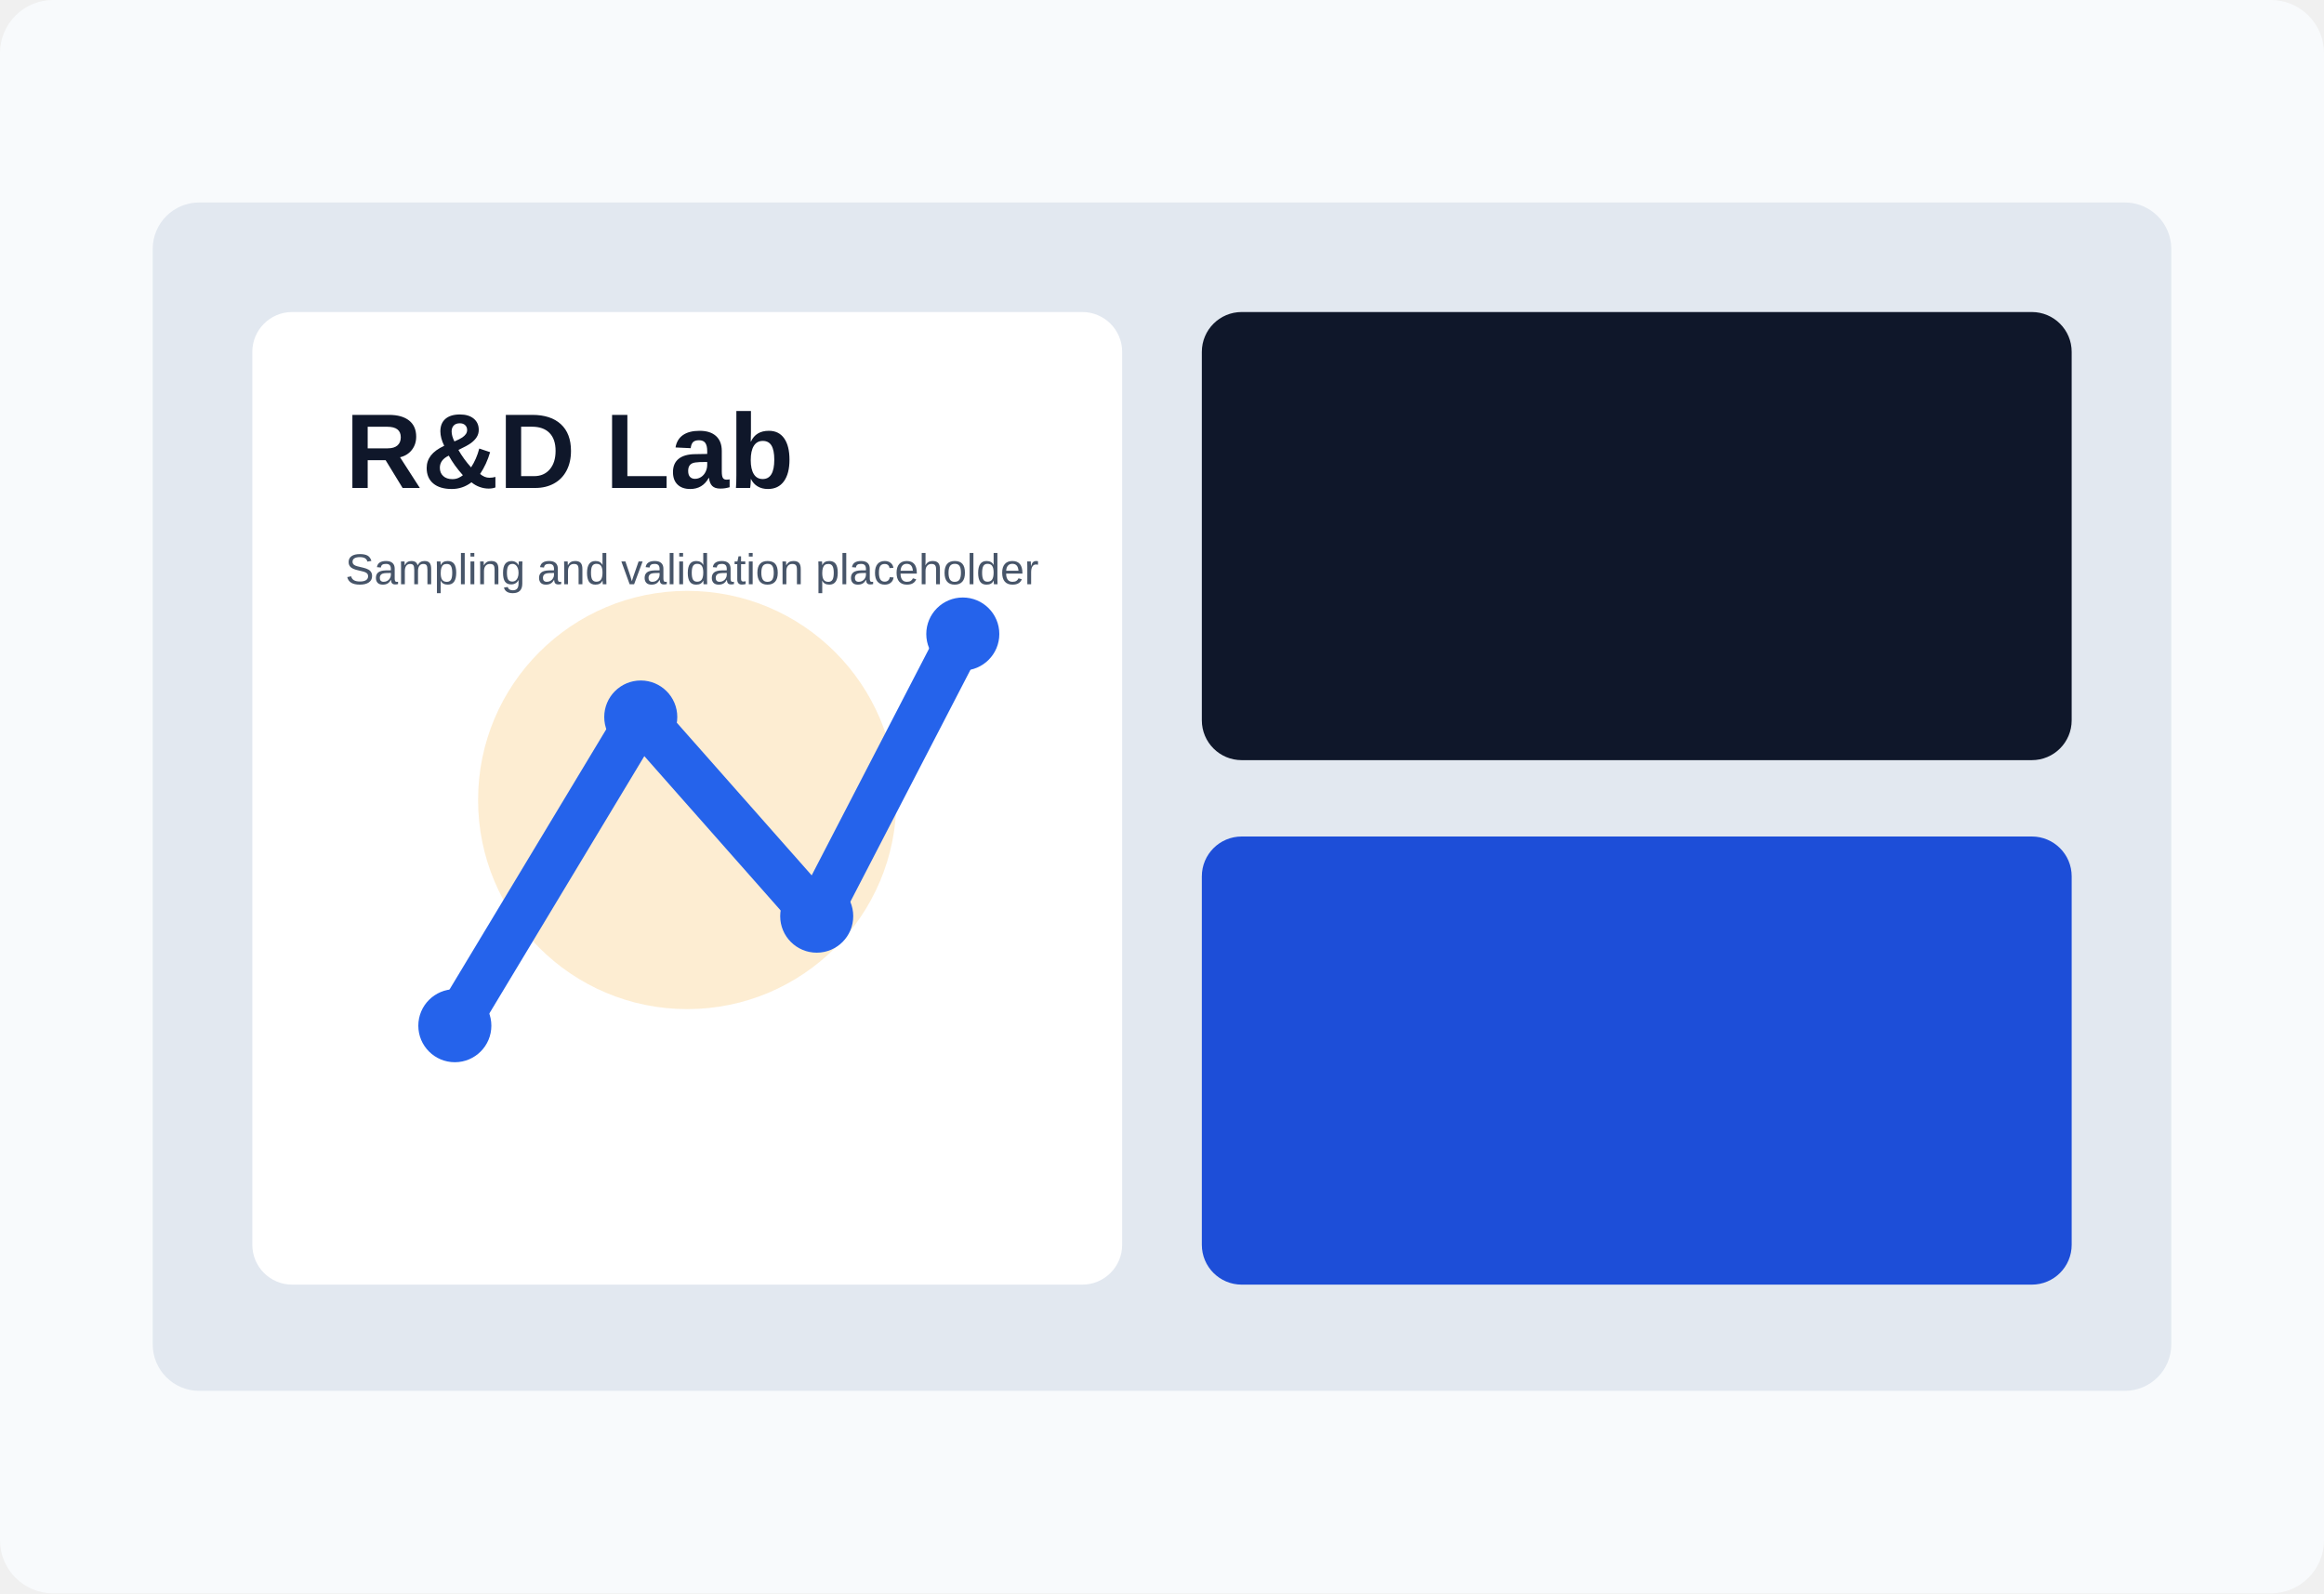
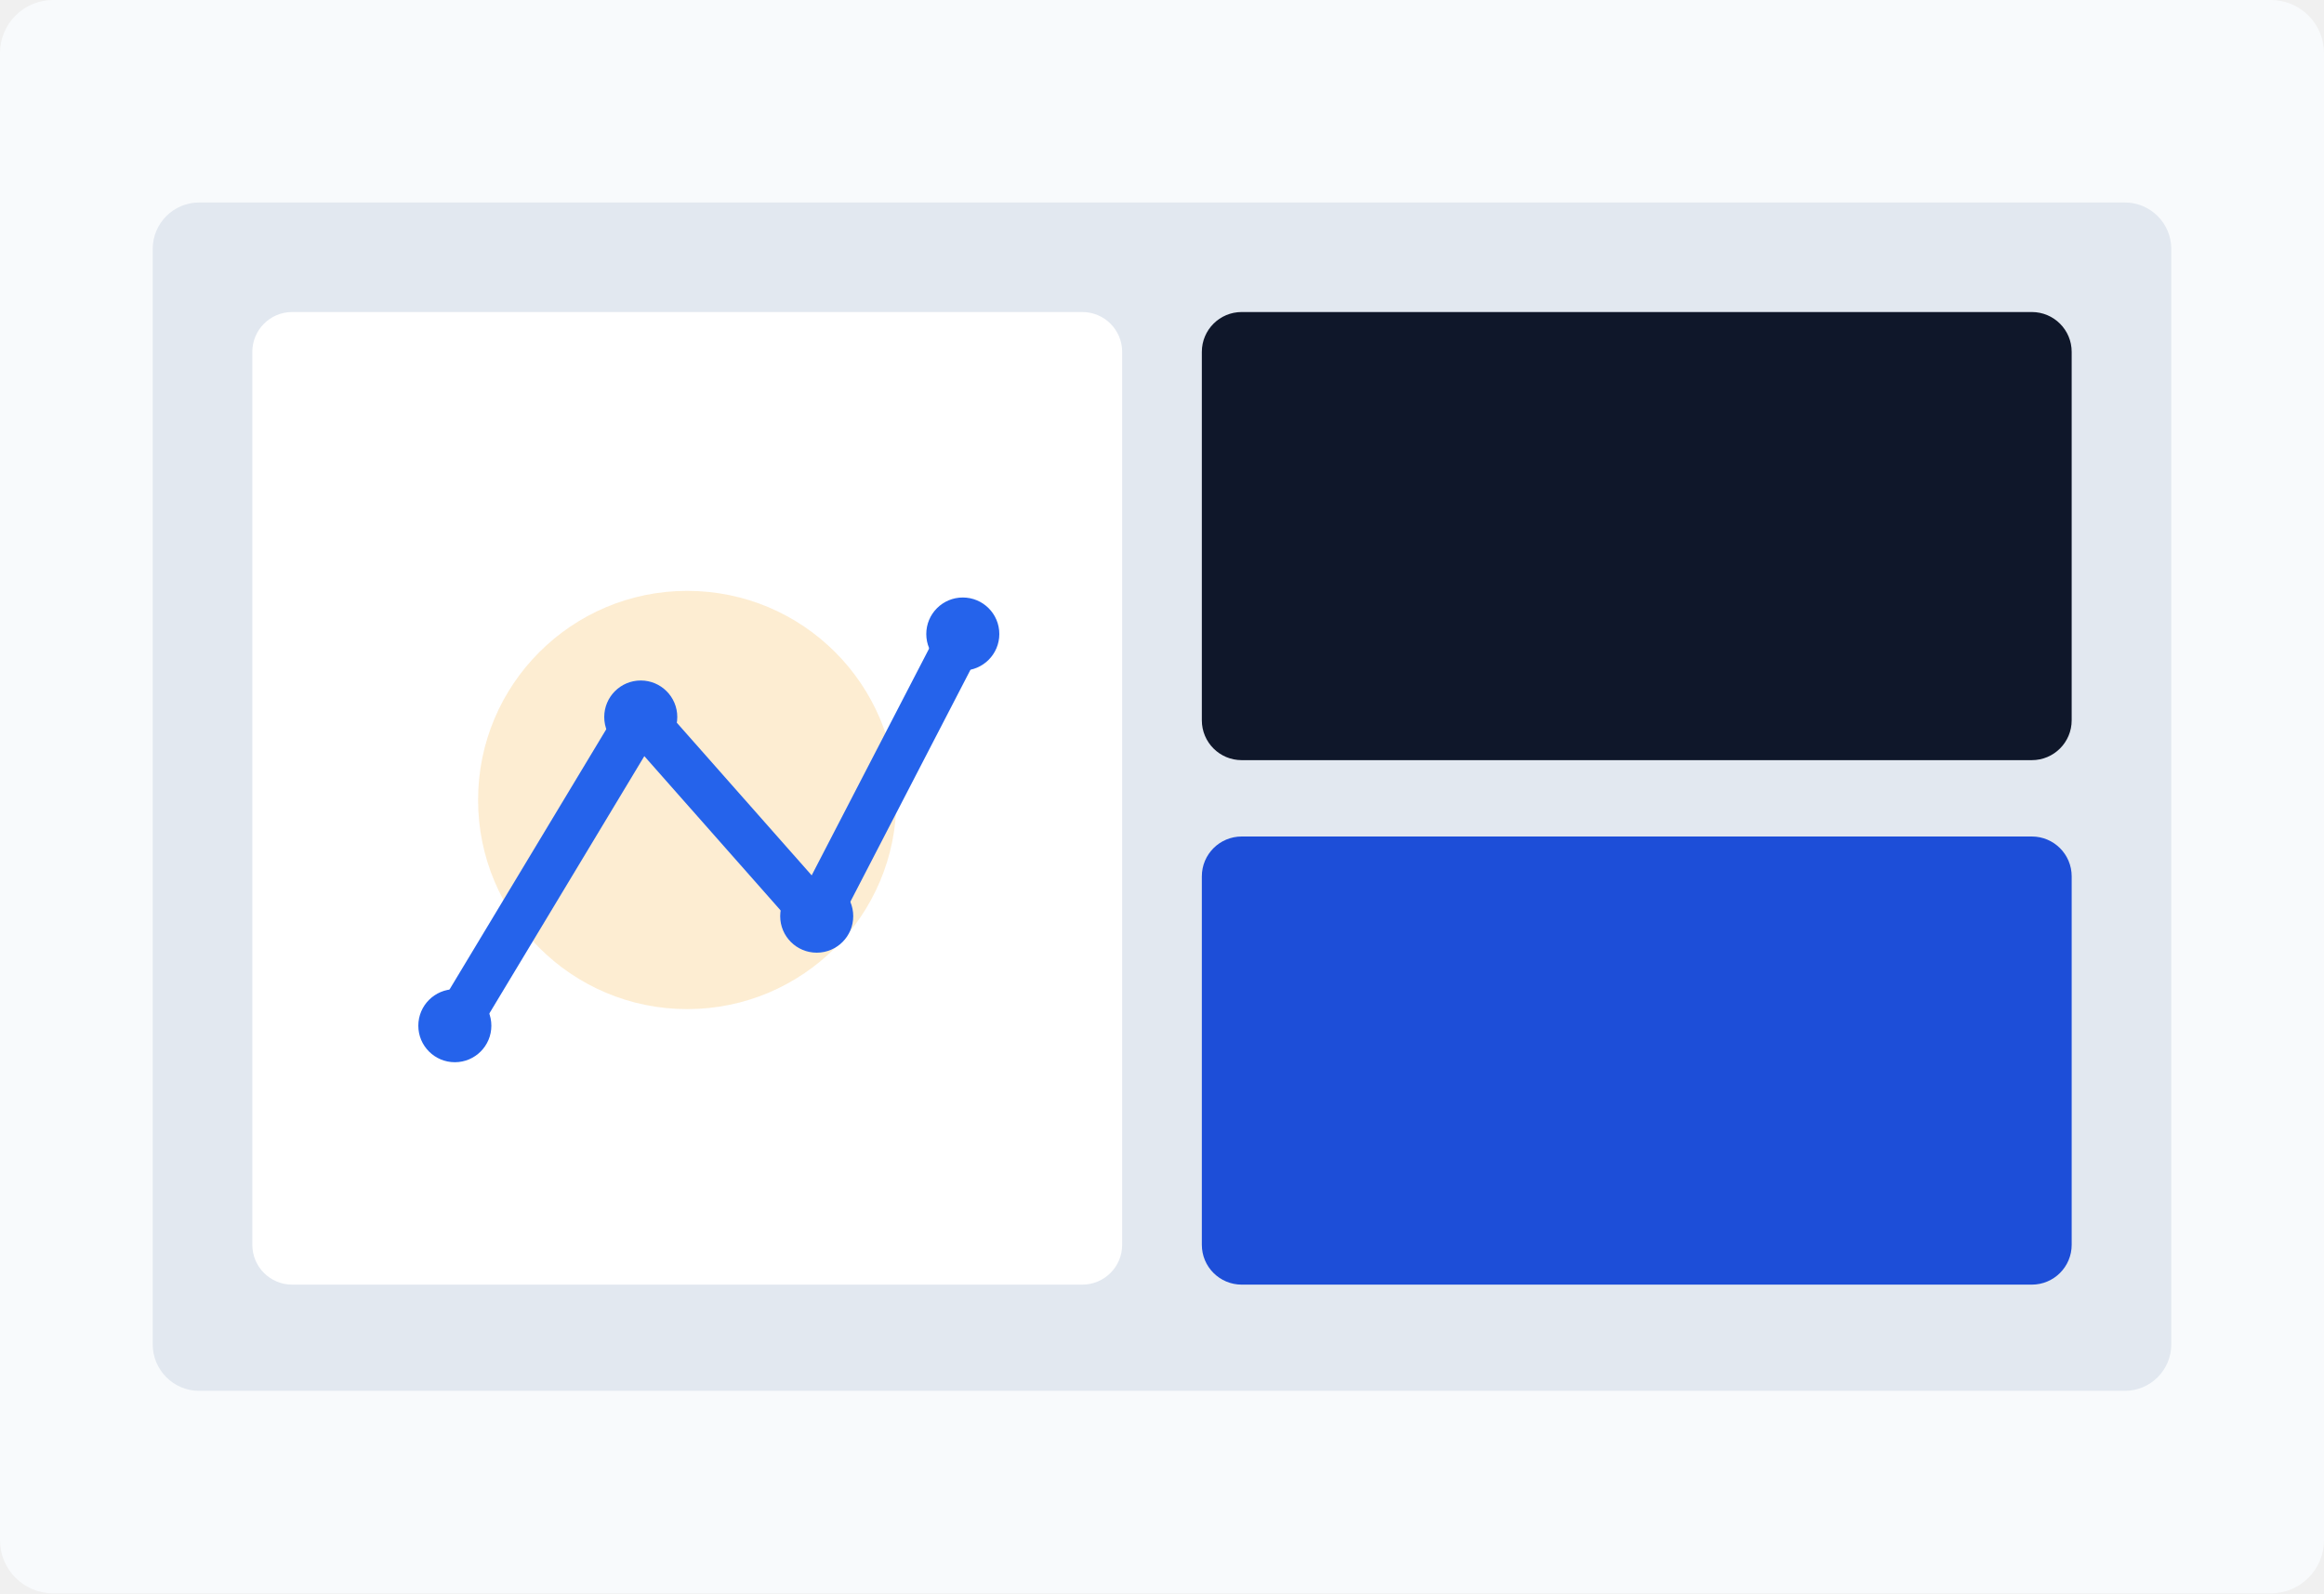
<svg xmlns="http://www.w3.org/2000/svg" width="1400" height="960" viewBox="0 0 1400 960" fill="none">
  <rect width="1400" height="960" rx="32" fill="#F8FAFC" />
  <rect x="92" y="122" width="1216" height="716" rx="28" fill="#E2E8F0" />
  <rect x="152" y="188" width="524" height="586" rx="24" fill="#FFFFFF" />
  <rect x="724" y="188" width="524" height="270" rx="24" fill="#0F172A" />
  <rect x="724" y="504" width="524" height="270" rx="24" fill="#1D4ED8" />
  <circle cx="414" cy="482" r="126" fill="#F59E0B" fill-opacity="0.18" />
  <path d="M274 618L386 432L492 552L580 382" stroke="#2563EB" stroke-width="28" stroke-linecap="round" stroke-linejoin="round" />
  <circle cx="274" cy="618" r="22" fill="#2563EB" />
  <circle cx="386" cy="432" r="22" fill="#2563EB" />
  <circle cx="492" cy="552" r="22" fill="#2563EB" />
  <circle cx="580" cy="382" r="22" fill="#2563EB" />
-   <text x="208" y="294" fill="#0F172A" font-family="Arial, sans-serif" font-size="64" font-weight="700">R&amp;D Lab</text>
-   <text x="208" y="352" fill="#475569" font-family="Arial, sans-serif" font-size="26">Sampling and validation placeholder</text>
</svg>
